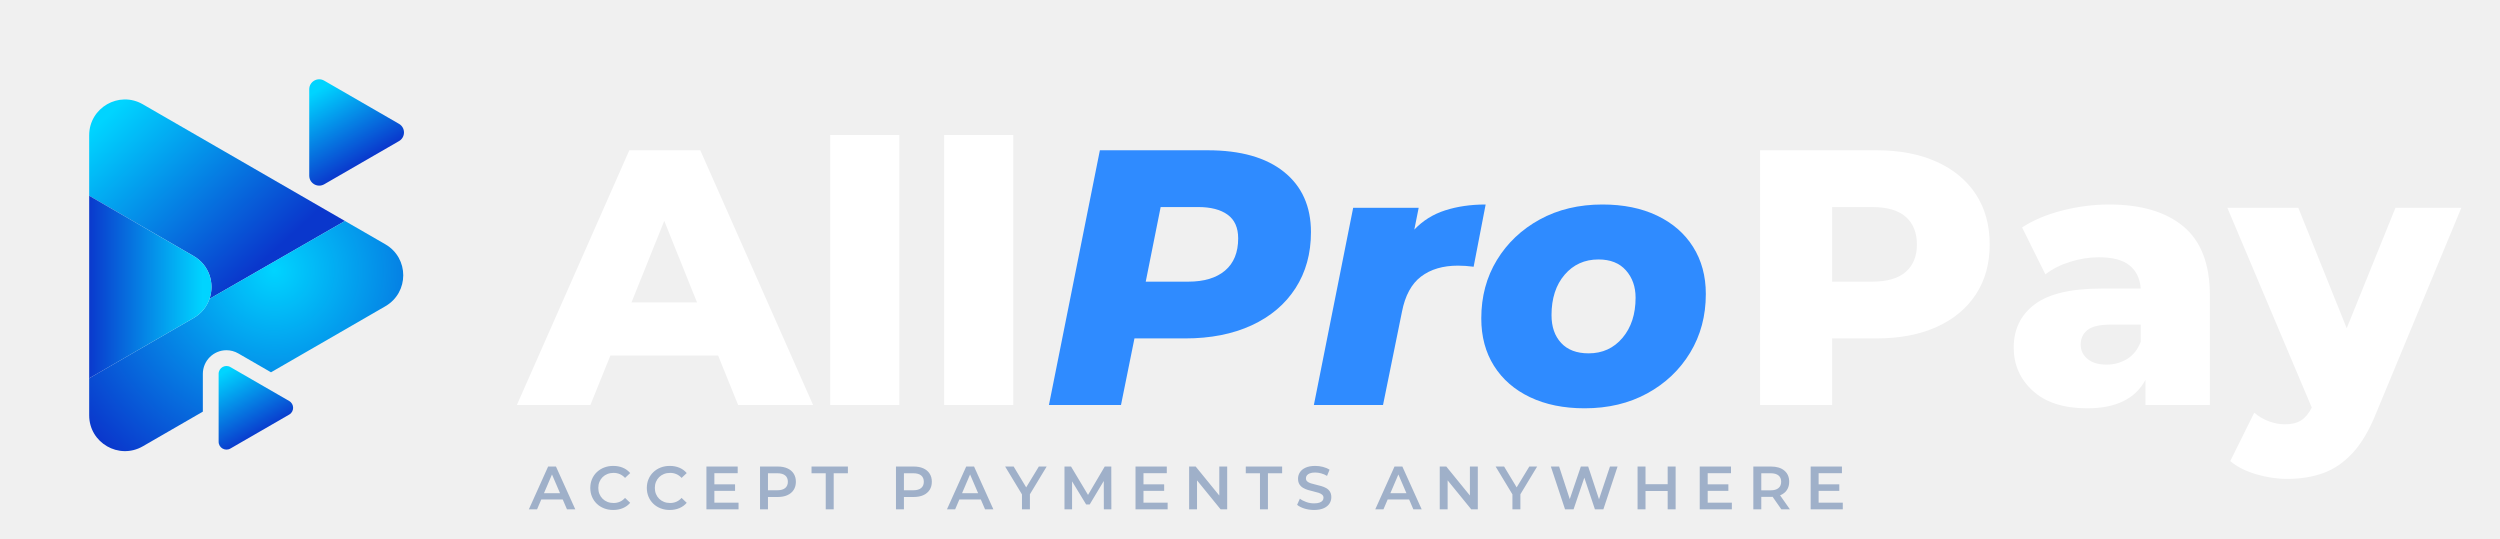
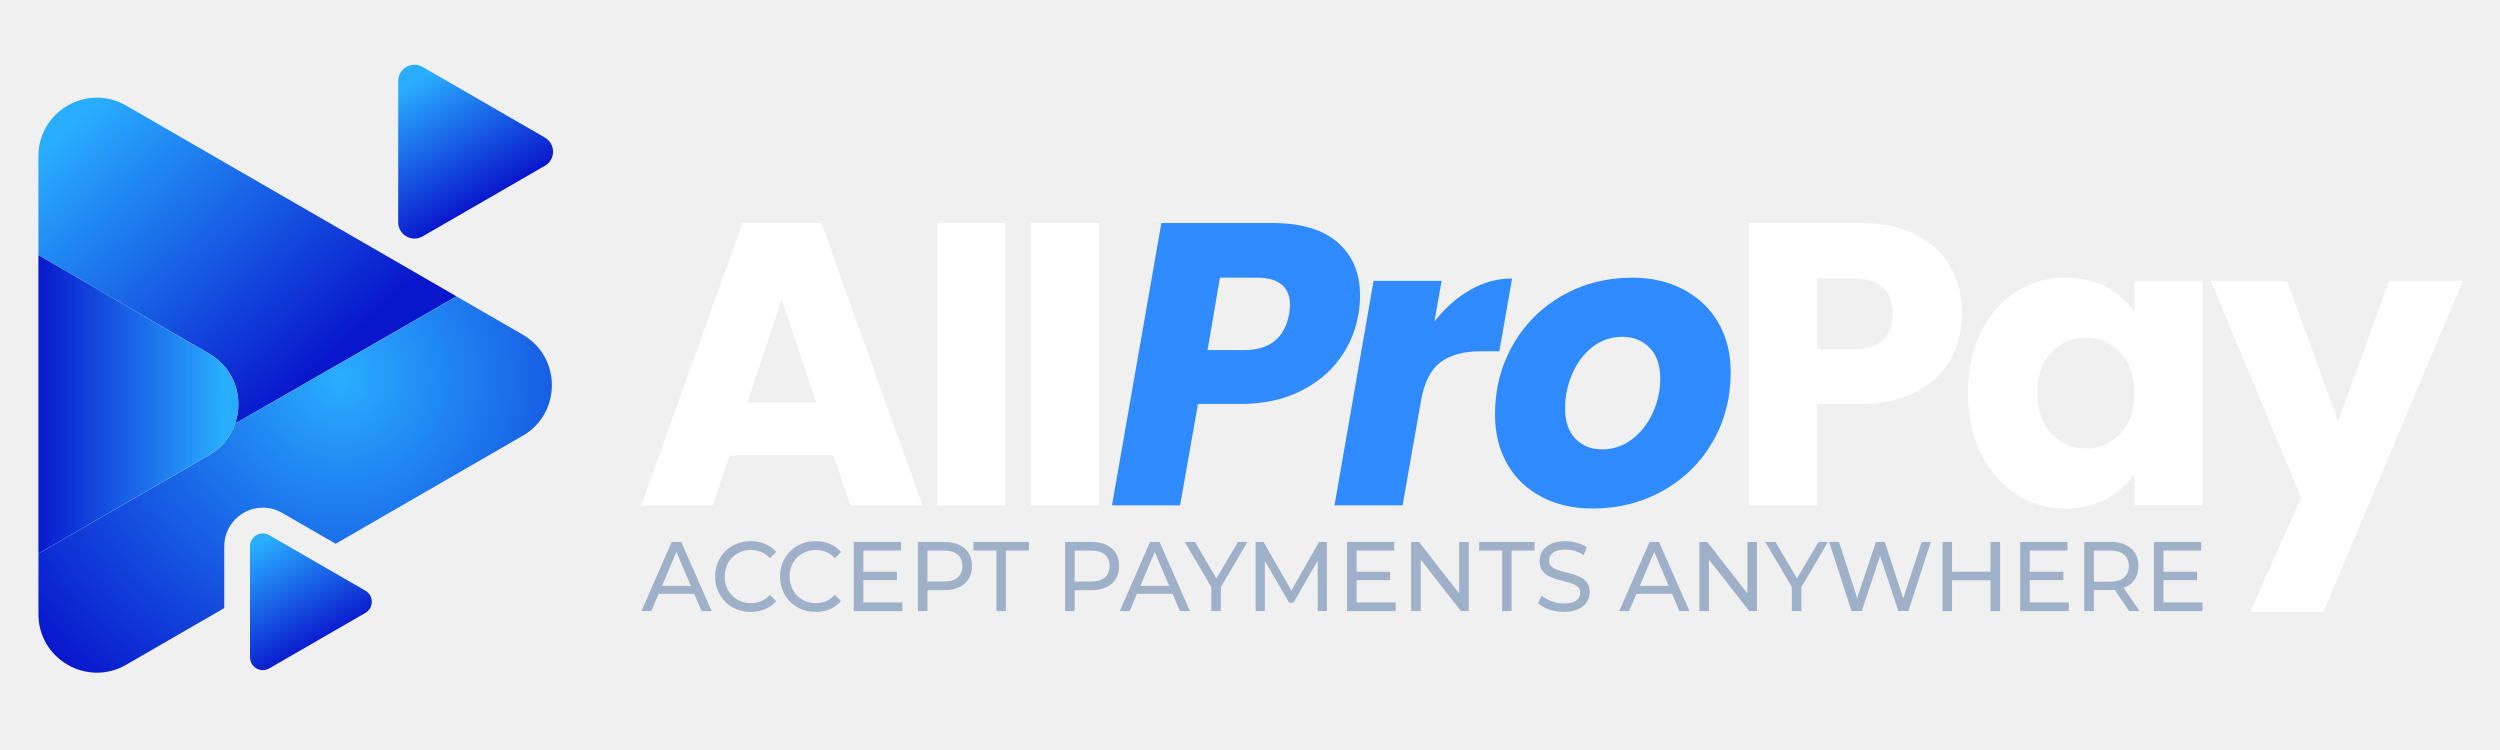
- <svg xmlns="http://www.w3.org/2000/svg" xmlns:xlink="http://www.w3.org/1999/xlink" viewBox="0 0 1389 299">
+ <svg xmlns="http://www.w3.org/2000/svg" xmlns:xlink="http://www.w3.org/1999/xlink" id="apl-fd-root" version="1.1" viewBox="0 0 1000 300">
  <defs>
    <style>
-       .apl-fd-st0 { fill: url(#apl-fd-linear-gradient2); }
-       .apl-fd-st2 { fill: url(#apl-fd-linear-gradient1); }
-       .apl-fd-st3 { fill: url(#apl-fd-radial-gradient); }
-       .apl-fd-st4 { fill: url(#apl-fd-linear-gradient3); }
-       .apl-fd-st5 { fill: url(#apl-fd-linear-gradient); }
+       .apl-fd-st0 {
+         fill: url(#apl-fd-linear-gradient2);
+       }
+       .apl-fd-st1 {
+         fill: url(#apl-fd-linear-gradient1);
+       }
+       .apl-fd-st2 {
+         fill: #2F8BFF;
+       }
+       .apl-fd-st3 {
+         fill: url(#apl-fd-radial-gradient);
+       }
+       .apl-fd-st4 {
+         fill: url(#apl-fd-linear-gradient3);
+       }
+       .apl-fd-st5 {
+         fill: url(#apl-fd-linear-gradient);
+       }
    </style>
-     <linearGradient id="apl-fd-linear-gradient" x1="122.15" y1="65.12" x2="281.98" y2="238.95" gradientUnits="userSpaceOnUse">
-       <stop offset="0" stop-color="#00d4ff" />
-       <stop offset="1" stop-color="#0a37cc" />
+     <linearGradient id="apl-fd-linear-gradient" x1="35.99" y1="41.78" x2="130.05" y2="144.08" gradientUnits="userSpaceOnUse">
+       <stop offset="0" stop-color="#29aeff" />
+       <stop offset="1" stop-color="#0917cc" />
    </linearGradient>
-     <radialGradient id="apl-fd-radial-gradient" cx="292.8" cy="250.51" fx="292.8" fy="250.51" r="270.14" gradientUnits="userSpaceOnUse">
-       <stop offset="0" stop-color="#00d4ff" />
-       <stop offset="1" stop-color="#0a37cc" />
+     <radialGradient id="apl-fd-radial-gradient" cx="136.42" cy="150.89" fx="136.42" fy="150.89" r="158.98" gradientUnits="userSpaceOnUse">
+       <stop offset="0" stop-color="#29aeff" />
+       <stop offset="1" stop-color="#0917cc" />
    </radialGradient>
-     <linearGradient id="apl-fd-linear-gradient1" x1="390.37" y1="131.42" x2="340.86" y2="48.31" gradientUnits="userSpaceOnUse">
-       <stop offset="0" stop-color="#0a37cc" />
-       <stop offset=".98" stop-color="#00d4ff" />
+     <linearGradient id="apl-fd-linear-gradient1" x1="193.84" y1="80.8" x2="164.7" y2="31.9" gradientUnits="userSpaceOnUse">
+       <stop offset="0" stop-color="#0917cc" />
+       <stop offset=".98" stop-color="#29aeff" />
    </linearGradient>
-     <linearGradient id="apl-fd-linear-gradient2" x1="278.37" y1="432.76" x2="238.88" y2="362.62" gradientUnits="userSpaceOnUse">
-       <stop offset="0" stop-color="#0a37cc" />
-       <stop offset="1" stop-color="#00d4ff" />
+     <linearGradient id="apl-fd-linear-gradient2" x1="127.93" y1="258.14" x2="104.69" y2="216.86" gradientUnits="userSpaceOnUse">
+       <stop offset="0" stop-color="#0917cc" />
+       <stop offset="1" stop-color="#29aeff" />
    </linearGradient>
-     <linearGradient id="apl-fd-linear-gradient3" x1="85.29" y1="268.94" x2="213.38" y2="268.94" xlink:href="#apl-fd-linear-gradient2" />
+     <linearGradient id="apl-fd-linear-gradient3" x1="14.3" y1="161.73" x2="89.68" y2="161.73" xlink:href="#apl-fd-linear-gradient2" />
  </defs>
-   <g transform="translate(6.00,25.00) scale(0.5)">
+   <g>
+     <path class="apl-fd-st5" d="M94.06,169.43c3.44-9.99-.02-21.96-10.39-27.96L15.36,102.05v-39.57c0-18,19.49-29.26,35.08-20.25l132.17,76.31-88.56,50.89Z" />
+     <path class="apl-fd-st3" d="M209.06,174.31l-74.79,43.19-21.41-12.35c-2.35-1.36-5.02-2.08-7.71-2.08-8.52,0-15.45,6.93-15.45,15.45v24.72l-39.25,22.67c-15.59,9-35.08-2.25-35.08-20.25v-24.22l68.3-39.43c5.22-3.01,8.68-7.53,10.39-12.55l88.56-50.89,26.44,15.26c15.59,9,15.59,31.5,0,40.51Z" />
+     <path class="apl-fd-st1" d="M217.97,66.3l-48.92,28.25c-4.34,2.51-9.77-.63-9.77-5.64v-56.49c0-5.02,5.43-8.15,9.77-5.64l48.92,28.25c4.34,2.51,4.34,8.78,0,11.29Z" />
+     <path class="apl-fd-st0" d="M146.16,245.15l-38.47,22.21c-3.42,1.97-7.69-.49-7.69-4.44v-44.42c0-3.94,4.27-6.41,7.69-4.44l38.47,22.21c3.42,1.97,3.42,6.9,0,8.87Z" />
+     <path class="apl-fd-st4" d="M94.06,169.43c-1.71,5.02-5.18,9.54-10.39,12.55L15.36,221.42v-119.36l68.3,39.42c10.37,5.99,13.84,17.96,10.39,27.96Z" />
+   </g>
+   <g>
+     <path fill="#FFFFFF" d="M333.48,182.17h-41.73l-6.69,19.95h-28.51l40.45-112.93h31.53l40.45,112.93h-28.83l-6.69-19.95ZM326.48,160.94l-13.85-41.34-13.7,41.34h27.55Z" />
+     <path fill="#FFFFFF" d="M402.12,89.19v112.93h-27.23v-112.93h27.23Z" />
+     <path fill="#FFFFFF" d="M439.55,89.19v112.93h-27.23v-112.93h27.23Z" />
+     <path fill="#FFFFFF" d="M780.35,143.48c-2.97,5.42-7.54,9.79-13.7,13.11-6.16,3.33-13.8,4.99-22.93,4.99h-16.88v40.54h-27.23v-112.93h44.11c8.92,0,16.45,1.56,22.61,4.67,6.16,3.11,10.77,7.4,13.85,12.87,3.08,5.47,4.62,11.74,4.62,18.82,0,6.54-1.49,12.52-4.46,17.94ZM753.28,136c2.55-2.47,3.82-5.95,3.82-10.46s-1.27-7.99-3.82-10.46c-2.55-2.47-6.42-3.7-11.63-3.7h-14.81v28.31h14.81c5.2,0,9.08-1.23,11.63-3.7Z" />
+     <path fill="#FFFFFF" d="M792.37,132.79c3.45-6.97,8.15-12.33,14.09-16.09,5.95-3.75,12.58-5.63,19.91-5.63,6.26,0,11.76,1.29,16.48,3.86,4.72,2.57,8.36,5.95,10.91,10.13v-12.71h27.23v89.76h-27.23v-12.71c-2.66,4.18-6.35,7.56-11.07,10.13-4.73,2.57-10.22,3.86-16.48,3.86-7.22,0-13.8-1.9-19.75-5.71-5.95-3.81-10.65-9.22-14.09-16.25-3.45-7.02-5.18-15.15-5.18-24.37s1.72-17.32,5.18-24.29ZM848.11,140.99c-3.77-3.97-8.36-5.95-13.78-5.95s-10.01,1.96-13.78,5.87c-3.77,3.92-5.65,9.31-5.65,16.17s1.88,12.31,5.65,16.33c3.77,4.02,8.36,6.03,13.78,6.03s10.01-1.98,13.78-5.95c3.77-3.97,5.65-9.38,5.65-16.25s-1.89-12.28-5.65-16.25Z" />
+     <path fill="#FFFFFF" d="M985.15,112.35l-55.74,132.39h-29.3l20.38-45.69-36.15-86.71h30.42l20.54,56.14,20.38-56.14h29.46Z" />
    <g>
-       <path class="apl-fd-st5" d="M220.81,282.02c5.85-16.98-.03-37.32-17.66-47.5l-116.05-66.99v-67.23c0-30.59,33.12-49.71,59.61-34.41l224.59,129.67-150.48,86.47Z" />
-       <path class="apl-fd-st3" d="M416.23,290.31l-127.09,73.38-36.38-20.99c-4-2.31-8.53-3.54-13.11-3.54-14.47,0-26.25,11.78-26.25,26.25v42l-66.69,38.51c-26.49,15.3-59.61-3.82-59.61-34.41v-41.16l116.05-67.01c8.87-5.12,14.75-12.79,17.66-21.33l150.48-86.47,44.93,25.93c26.49,15.3,26.49,53.53,0,68.83Z" />
-       <path class="apl-fd-st2" d="M431.38,106.78l-83.14,48c-7.38,4.26-16.61-1.07-16.61-9.59V49.2c0-8.52,9.23-13.85,16.61-9.59l83.13,48c7.38,4.26,7.38,14.92,0,19.18Z" />
-       <path class="apl-fd-st0" d="M309.36,410.69l-65.37,37.74c-5.8,3.35-13.06-.84-13.06-7.54v-75.48c0-6.7,7.26-10.89,13.06-7.54l65.37,37.74c5.8,3.35,5.8,11.73,0,15.08Z" />
-       <path class="apl-fd-st4" d="M220.81,282.02c-2.91,8.53-8.8,16.21-17.66,21.33l-116.05,67.01v-202.82l116.05,66.99c17.63,10.18,23.52,30.52,17.66,47.5Z" />
+       <path class="apl-fd-st2" d="M535.9,143.48c-3.93,5.42-9.26,9.79-16.01,13.11-6.74,3.33-14.68,4.99-23.81,4.99h-16.88l-7.17,40.54h-27.23l19.75-112.93h44.11c11.68,0,20.49,2.6,26.44,7.8,5.94,5.2,8.92,12.25,8.92,21.15,0,2.68-.22,5.15-.64,7.4-1.06,6.54-3.56,12.52-7.48,17.94ZM515.67,125.55c.21-1.71.32-2.95.32-3.7,0-3.43-1.09-6.09-3.26-7.96-2.18-1.88-5.49-2.82-9.95-2.82h-14.81l-4.94,28.96h14.65c10.19,0,16.19-4.83,18-14.48Z" />
+       <path class="apl-fd-st2" d="M588.04,115.97c5.36-3.06,10.96-4.58,16.8-4.58l-5.1,29.12h-7.49c-6.8,0-12.16,1.48-16.08,4.42-3.93,2.95-6.53,8.12-7.8,15.52l-7.33,41.67h-27.23l15.61-89.76h27.23l-2.87,16.25c4.14-5.36,8.89-9.57,14.25-12.63Z" />
+       <path class="apl-fd-st2" d="M616.64,198.74c-5.95-3.11-10.54-7.51-13.78-13.19-3.24-5.68-4.86-12.28-4.86-19.79,0-10.19,2.39-19.47,7.17-27.83,4.78-8.36,11.36-14.93,19.75-19.71,8.39-4.77,17.73-7.16,28.03-7.16,7.64,0,14.47,1.58,20.46,4.75,6,3.16,10.64,7.59,13.93,13.27,3.29,5.69,4.94,12.28,4.94,19.79,0,10.29-2.42,19.6-7.25,27.91-4.83,8.31-11.47,14.83-19.91,19.55-8.44,4.72-17.81,7.08-28.11,7.08-7.64,0-14.44-1.55-20.38-4.67ZM652.87,175.66c3.56-2.74,6.32-6.27,8.28-10.62,1.96-4.34,2.95-8.87,2.95-13.59,0-5.36-1.43-9.49-4.3-12.39-2.87-2.9-6.48-4.34-10.83-4.34-4.57,0-8.57,1.37-12.02,4.1-3.45,2.74-6.13,6.3-8.04,10.7-1.91,4.4-2.87,9.01-2.87,13.83,0,5.26,1.38,9.31,4.14,12.14,2.76,2.84,6.32,4.26,10.67,4.26s8.47-1.37,12.02-4.1Z" />
+     </g>
+     <g>
+       <path fill="#9FB0C9" d="M256.56,244.43l12.14-27.66h3.79l12.17,27.66h-4.02l-10.83-25.45h1.53l-10.83,25.45h-3.94ZM261.73,237.52l1.03-3.16h15.08l1.11,3.16h-17.23Z" />
+       <path fill="#9FB0C9" d="M300.24,244.75c-2.04,0-3.92-.35-5.65-1.05s-3.22-1.69-4.48-2.96-2.25-2.77-2.97-4.48c-.72-1.71-1.07-3.6-1.07-5.65s.36-3.94,1.07-5.65c.71-1.71,1.71-3.21,2.99-4.48,1.28-1.28,2.78-2.26,4.5-2.96,1.72-.7,3.6-1.05,5.65-1.05s3.98.36,5.72,1.09c1.75.72,3.23,1.8,4.46,3.22l-2.49,2.49c-1.02-1.11-2.17-1.93-3.45-2.47-1.28-.54-2.64-.81-4.1-.81s-2.9.26-4.19.79c-1.29.53-2.41,1.26-3.35,2.21-.94.95-1.68,2.07-2.2,3.38-.52,1.3-.79,2.72-.79,4.25s.26,2.94.79,4.25c.52,1.3,1.26,2.43,2.2,3.38.94.95,2.06,1.69,3.35,2.21,1.29.53,2.69.79,4.19.79s2.82-.27,4.1-.81c1.28-.54,2.42-1.38,3.45-2.51l2.49,2.49c-1.23,1.42-2.71,2.5-4.46,3.24-1.75.74-3.67,1.11-5.76,1.11Z" />
+       <path fill="#9FB0C9" d="M326.2,244.75c-2.04,0-3.92-.35-5.65-1.05s-3.22-1.69-4.48-2.96-2.25-2.77-2.97-4.48c-.72-1.71-1.07-3.6-1.07-5.65s.36-3.94,1.07-5.65c.71-1.71,1.71-3.21,2.99-4.48,1.28-1.28,2.78-2.26,4.5-2.96,1.72-.7,3.6-1.05,5.65-1.05s3.98.36,5.72,1.09c1.75.72,3.23,1.8,4.46,3.22l-2.49,2.49c-1.02-1.11-2.17-1.93-3.45-2.47-1.28-.54-2.64-.81-4.1-.81s-2.9.26-4.19.79c-1.29.53-2.41,1.26-3.35,2.21-.94.95-1.68,2.07-2.2,3.38-.52,1.3-.79,2.72-.79,4.25s.26,2.94.79,4.25c.52,1.3,1.26,2.43,2.2,3.38.94.95,2.06,1.69,3.35,2.21,1.29.53,2.69.79,4.19.79s2.82-.27,4.1-.81c1.28-.54,2.42-1.38,3.45-2.51l2.49,2.49c-1.23,1.42-2.71,2.5-4.46,3.24-1.75.74-3.67,1.11-5.76,1.11Z" />
+       <path fill="#9FB0C9" d="M341.51,244.43v-27.66h18.91v3.44h-15.08v20.78h15.62v3.44h-19.45ZM344.99,232.07v-3.36h13.78v3.36h-13.78Z" />
+       <path fill="#9FB0C9" d="M367.16,244.43v-27.66h10.45c2.35,0,4.35.38,6.01,1.15,1.66.76,2.93,1.87,3.83,3.32.89,1.45,1.34,3.17,1.34,5.18s-.45,3.72-1.34,5.16c-.89,1.44-2.17,2.54-3.83,3.32-1.66.78-3.66,1.17-6.01,1.17h-8.35l1.72-1.86v10.23h-3.83ZM370.98,234.6l-1.72-1.98h8.23c2.45,0,4.31-.54,5.57-1.62,1.26-1.08,1.89-2.61,1.89-4.58s-.63-3.5-1.89-4.58c-1.26-1.08-3.12-1.62-5.57-1.62h-8.23l1.72-1.98v16.36Z" />
+       <path fill="#9FB0C9" d="M398.58,244.43v-24.22h-9.19v-3.44h22.16v3.44h-9.19v24.22h-3.79Z" />
+       <path fill="#9FB0C9" d="M426.03,244.43v-27.66h10.45c2.35,0,4.35.38,6.01,1.15,1.66.76,2.93,1.87,3.83,3.32.89,1.45,1.34,3.17,1.34,5.18s-.45,3.72-1.34,5.16c-.89,1.44-2.17,2.54-3.83,3.32-1.66.78-3.66,1.17-6.01,1.17h-8.35l1.72-1.86v10.23h-3.83ZM429.86,234.6l-1.72-1.98h8.23c2.45,0,4.31-.54,5.57-1.62,1.26-1.08,1.89-2.61,1.89-4.58s-.63-3.5-1.89-4.58c-1.26-1.08-3.12-1.62-5.57-1.62h-8.23l1.72-1.98v16.36Z" />
+       <path fill="#9FB0C9" d="M447.89,244.43l12.14-27.66h3.79l12.17,27.66h-4.02l-10.83-25.45h1.53l-10.83,25.45h-3.94ZM453.06,237.52l1.03-3.16h15.08l1.11,3.16h-17.23Z" />
+       <path fill="#9FB0C9" d="M484.53,244.43v-10.59l.88,2.45-11.52-19.52h4.1l9.69,16.48h-2.22l9.72-16.48h3.79l-11.48,19.52.84-2.45v10.59h-3.79Z" />
+       <path fill="#9FB0C9" d="M502.25,244.43v-27.66h3.14l12.02,20.9h-1.68l11.87-20.9h3.14l.04,27.66h-3.67l-.04-21.69h.88l-10.56,18.33h-1.76l-10.64-18.33h.96v21.69h-3.67Z" />
+       <path fill="#9FB0C9" d="M538.81,244.43v-27.66h18.91v3.44h-15.08v20.78h15.62v3.44h-19.45ZM542.29,232.07v-3.36h13.78v3.36h-13.78Z" />
+       <path fill="#9FB0C9" d="M564.46,244.43v-27.66h3.14l17.72,22.72h-1.65v-22.72h3.83v27.66h-3.14l-17.72-22.72h1.65v22.72h-3.83Z" />
+       <path fill="#9FB0C9" d="M600.86,244.43v-24.22h-9.19v-3.44h22.16v3.44h-9.19v24.22h-3.79Z" />
+       <path fill="#9FB0C9" d="M625.48,244.75c-2.04,0-3.99-.32-5.86-.97-1.86-.65-3.33-1.48-4.4-2.51l1.42-3.08c1.02.92,2.32,1.69,3.9,2.29,1.58.61,3.23.91,4.94.91,1.56,0,2.82-.18,3.79-.55.97-.37,1.68-.88,2.14-1.52.46-.65.69-1.38.69-2.19,0-.95-.3-1.71-.9-2.29-.6-.58-1.38-1.05-2.33-1.4-.96-.36-2.01-.66-3.16-.93-1.15-.26-2.3-.57-3.46-.93s-2.22-.81-3.18-1.36c-.96-.55-1.73-1.3-2.32-2.23-.59-.93-.88-2.14-.88-3.62s.36-2.73,1.09-3.93c.73-1.2,1.85-2.16,3.37-2.88,1.52-.72,3.45-1.09,5.8-1.09,1.56,0,3.1.21,4.63.63,1.53.42,2.86,1.03,3.98,1.82l-1.26,3.16c-1.15-.79-2.36-1.36-3.64-1.72-1.28-.36-2.51-.53-3.71-.53-1.51,0-2.74.2-3.71.59-.97.4-1.68.92-2.12,1.58-.45.66-.67,1.4-.67,2.21,0,.97.3,1.75.9,2.33.6.58,1.38,1.04,2.33,1.38.96.34,2.01.65,3.16.93,1.15.28,2.3.59,3.46.93,1.16.34,2.22.79,3.18,1.34.96.55,1.73,1.29,2.32,2.21.59.92.88,2.11.88,3.56s-.37,2.69-1.11,3.89c-.74,1.2-1.88,2.16-3.43,2.88-1.54.72-3.49,1.09-5.84,1.09Z" />
+       <path fill="#9FB0C9" d="M647.68,244.43l12.14-27.66h3.79l12.17,27.66h-4.02l-10.83-25.45h1.53l-10.83,25.45h-3.94ZM652.85,237.52l1.03-3.16h15.08l1.11,3.16h-17.23Z" />
+       <path fill="#9FB0C9" d="M679.76,244.43v-27.66h3.14l17.72,22.72h-1.65v-22.72h3.83v27.66h-3.14l-17.72-22.72h1.65v22.72h-3.83Z" />
+       <path fill="#9FB0C9" d="M716.74,244.43v-10.59l.88,2.45-11.52-19.52h4.1l9.69,16.48h-2.22l9.72-16.48h3.79l-11.48,19.52.84-2.45v10.59h-3.79Z" />
+       <path fill="#9FB0C9" d="M740.62,244.43l-8.96-27.66h3.94l8.23,25.52h-1.99l8.54-25.52h3.52l8.34,25.52h-1.91l8.35-25.52h3.64l-8.96,27.66h-4.02l-7.81-23.67h1.03l-7.85,23.67h-4.1Z" />
+       <path fill="#9FB0C9" d="M776.99,244.43v-27.66h3.83v27.66h-3.83ZM780.44,232.11v-3.44h16.12v3.44h-16.12ZM796.21,244.43v-27.66h3.83v27.66h-3.83Z" />
+       <path fill="#9FB0C9" d="M808.07,244.43v-27.66h18.91v3.44h-15.08v20.78h15.62v3.44h-19.45ZM811.56,232.07v-3.36h13.78v3.36h-13.78Z" />
+       <path fill="#9FB0C9" d="M833.72,244.43v-27.66h10.45c3.47,0,6.2.85,8.19,2.55,1.99,1.7,2.99,4.06,2.99,7.09,0,2-.45,3.72-1.34,5.16-.89,1.44-2.17,2.54-3.83,3.3-1.66.76-3.66,1.15-6.01,1.15h-8.34l1.72-1.82v10.23h-3.83ZM837.55,234.6l-1.72-1.94h8.23c2.45,0,4.31-.55,5.57-1.64,1.26-1.09,1.9-2.63,1.9-4.6s-.63-3.5-1.9-4.58c-1.26-1.08-3.12-1.62-5.57-1.62h-8.23l1.72-1.98v16.36ZM851.64,244.43l-6.81-10.04h4.1l6.89,10.04h-4.17Z" />
+       <path fill="#9FB0C9" d="M861.55,244.43v-27.66h18.91v3.44h-15.08v20.78h15.62v3.44h-19.45ZM865.04,232.07v-3.36h13.78v3.36h-13.78Z" />
    </g>
  </g>
-   <g transform="translate(290.00,75.00) scale(0.2022)">
-     <path fill="#FFFFFF" transform="translate(0,742) scale(1,-1)" d="M-14 0 295 700H490L800 0H594L539 136H243L188 0ZM301 282H481L391 506Z" />
-     <path fill="#FFFFFF" transform="translate(786,742) scale(1,-1)" d="M61 0V742H251V0Z" />
-     <path fill="#FFFFFF" transform="translate(1099,742) scale(1,-1)" d="M61 0V742H251V0Z" />
-     <path fill="#2F8BFF" transform="translate(1432,742) scale(1,-1)" d="M16 0 156 700H452Q588 700 662.0 640.5Q736 581 736 475Q736 387 693.5 321.0Q651 255 573.0 219.0Q495 183 390 183H251L214 0ZM282 339H399Q464 339 500.0 369.5Q536 400 536 458Q536 502 507.0 523.0Q478 544 426 544H323Z" />
-     <path fill="#2F8BFF" transform="translate(2169,742) scale(1,-1)" d="M7 0 115 542H295L283 482Q318 519 368.0 535.0Q418 551 479 551L446 380Q423 383 403 383Q341 383 301.5 353.0Q262 323 249 256L197 0Z" />
-     <path fill="#2F8BFF" transform="translate(2612,742) scale(1,-1)" d="M308 -9Q222 -9 158.0 21.5Q94 52 59.0 107.5Q24 163 24 238Q24 328 67.0 398.5Q110 469 185.0 510.0Q260 551 357 551Q443 551 507.0 520.5Q571 490 606.0 434.5Q641 379 641 305Q641 215 598.0 144.0Q555 73 480.0 32.0Q405 -9 308 -9ZM319 142Q376 142 412.0 184.5Q448 227 448 295Q448 340 421.5 370.0Q395 400 346 400Q289 400 253.0 358.0Q217 316 217 247Q217 199 243.5 170.5Q270 142 319 142Z" />
-     <path fill="#FFFFFF" transform="translate(3332,742) scale(1,-1)" d="M70 0V700H390Q485 700 555.0 668.5Q625 637 663.0 579.0Q701 521 701 441Q701 362 663.0 304.0Q625 246 555.0 214.5Q485 183 390 183H268V0ZM268 339H378Q440 339 470.5 366.0Q501 393 501 441Q501 490 470.5 517.0Q440 544 378 544H268Z" />
-     <path fill="#FFFFFF" transform="translate(4069,742) scale(1,-1)" d="M392 0V69Q350 -9 232 -9Q135 -9 82.5 39.0Q30 87 30 158Q30 233 87.5 276.5Q145 320 271 320H379Q376 361 348.5 383.5Q321 406 264 406Q225 406 185.0 393.5Q145 381 117 359L53 488Q99 518 163.5 534.5Q228 551 292 551Q424 551 496.5 490.5Q569 430 569 301V0ZM379 174V221H297Q251 221 232.5 206.0Q214 191 214 166Q214 142 233.0 126.5Q252 111 285 111Q316 111 341.5 126.5Q367 142 379 174Z" />
-     <path fill="#FFFFFF" transform="translate(4697,742) scale(1,-1)" d="M154 -203Q111 -203 67.5 -190.0Q24 -177 -3 -154L63 -21Q80 -36 102.5 -44.5Q125 -53 147 -53Q175 -53 192.0 -42.0Q209 -31 221 -7L-11 542H184L317 211L451 542H632L398 -22Q370 -92 333.5 -131.5Q297 -171 252.5 -187.0Q208 -203 154 -203Z" />
-   </g>
-   <path fill="#9fb0c9" d="M293.83 283.0 304.54 259.2H308.892L319.636 283.0H315.012L305.798 261.546H307.566L298.386 283.0ZM298.76 277.492 299.95 274.024H312.802L313.992 277.492Z M340.678 283.34Q337.958 283.34 335.629 282.439Q333.3 281.538 331.583 279.889Q329.866 278.24 328.914 275.996Q327.962 273.752 327.962 271.1Q327.962 268.448 328.914 266.204Q329.866 263.96 331.6 262.311Q333.334 260.662 335.646 259.761Q337.958 258.86 340.712 258.86Q343.636 258.86 346.05 259.863Q348.464 260.866 350.13 262.838L347.274 265.524Q345.982 264.13 344.384 263.433Q342.786 262.736 340.916 262.736Q339.046 262.736 337.499 263.348Q335.952 263.96 334.813 265.082Q333.674 266.204 333.045 267.734Q332.416 269.264 332.416 271.1Q332.416 272.936 333.045 274.466Q333.674 275.996 334.813 277.118Q335.952 278.24 337.499 278.852Q339.046 279.464 340.916 279.464Q342.786 279.464 344.384 278.767Q345.982 278.07 347.274 276.642L350.13 279.362Q348.464 281.3 346.05 282.32Q343.636 283.34 340.678 283.34Z M372.09 283.34Q369.37 283.34 367.041 282.439Q364.712 281.538 362.995 279.889Q361.278 278.24 360.326 275.996Q359.374 273.752 359.374 271.1Q359.374 268.448 360.326 266.204Q361.278 263.96 363.012 262.311Q364.746 260.662 367.058 259.761Q369.37 258.86 372.124 258.86Q375.048 258.86 377.462 259.863Q379.876 260.866 381.542 262.838L378.686 265.524Q377.394 264.13 375.796 263.433Q374.198 262.736 372.328 262.736Q370.458 262.736 368.911 263.348Q367.364 263.96 366.225 265.082Q365.086 266.204 364.457 267.734Q363.828 269.264 363.828 271.1Q363.828 272.936 364.457 274.466Q365.086 275.996 366.225 277.118Q367.364 278.24 368.911 278.852Q370.458 279.464 372.328 279.464Q374.198 279.464 375.796 278.767Q377.394 278.07 378.686 276.642L381.542 279.362Q379.876 281.3 377.462 282.32Q375.048 283.34 372.09 283.34Z M392.486 283.0V259.2H409.86V262.906H396.906V279.294H410.336V283.0ZM396.566 272.732V269.094H408.398V272.732Z M422.266 283.0V259.2H432.058Q435.22 259.2 437.481 260.22Q439.742 261.24 440.966 263.144Q442.19 265.048 442.19 267.666Q442.19 270.284 440.966 272.188Q439.742 274.092 437.481 275.112Q435.22 276.132 432.058 276.132H424.714L426.686 274.058V283.0ZM426.686 274.534 424.714 272.392H431.854Q434.778 272.392 436.257 271.151Q437.736 269.91 437.736 267.666Q437.736 265.388 436.257 264.164Q434.778 262.94 431.854 262.94H424.714L426.686 260.764Z M458.778 283.0V262.94H450.89V259.2H471.086V262.94H463.198V283.0Z M497.802 283.0V259.2H507.594Q510.756 259.2 513.017 260.22Q515.278 261.24 516.502 263.144Q517.726 265.048 517.726 267.666Q517.726 270.284 516.502 272.188Q515.278 274.092 513.017 275.112Q510.756 276.132 507.594 276.132H500.25L502.222 274.058V283.0ZM502.222 274.534 500.25 272.392H507.39Q510.314 272.392 511.793 271.151Q513.272 269.91 513.272 267.666Q513.272 265.388 511.793 264.164Q510.314 262.94 507.39 262.94H500.25L502.222 260.764Z M526.12 283.0 536.83 259.2H541.182L551.926 283.0H547.302L538.088 261.546H539.856L530.676 283.0ZM531.05 277.492 532.24 274.024H545.092L546.282 277.492Z M567.8 283.0V273.582L568.786 276.302L558.45 259.2H563.176L571.472 272.97H568.82L577.184 259.2H581.536L571.2 276.302L572.22 273.582V283.0Z M591.426 283.0V259.2H595.064L605.468 276.574H603.564L613.798 259.2H617.436L617.47 283.0H613.288L613.254 265.762H614.138L605.434 280.28H603.462L594.622 265.762H595.642V283.0Z M630.896 283.0V259.2H648.27V262.906H635.316V279.294H648.746V283.0ZM634.976 272.732V269.094H646.808V272.732Z M660.676 283.0V259.2H664.314L679.24 277.526H677.438V259.2H681.824V283.0H678.186L663.26 264.674H665.062V283.0Z M700.044 283.0V262.94H692.156V259.2H712.352V262.94H704.464V283.0Z M730.062 283.34Q727.274 283.34 724.724 282.541Q722.174 281.742 720.678 280.484L722.208 277.05Q723.636 278.172 725.744 278.92Q727.852 279.668 730.062 279.668Q731.932 279.668 733.088 279.26Q734.244 278.852 734.788 278.155Q735.332 277.458 735.332 276.574Q735.332 275.486 734.55 274.823Q733.768 274.16 732.527 273.769Q731.286 273.378 729.773 273.038Q728.26 272.698 726.747 272.239Q725.234 271.78 723.993 271.049Q722.752 270.318 721.97 269.094Q721.188 267.87 721.188 265.966Q721.188 264.028 722.225 262.413Q723.262 260.798 725.387 259.829Q727.512 258.86 730.776 258.86Q732.918 258.86 735.026 259.404Q737.134 259.948 738.698 260.968L737.304 264.402Q735.706 263.45 734.006 262.991Q732.306 262.532 730.742 262.532Q728.906 262.532 727.767 262.974Q726.628 263.416 726.101 264.13Q725.574 264.844 725.574 265.762Q725.574 266.85 726.339 267.513Q727.104 268.176 728.345 268.55Q729.586 268.924 731.116 269.281Q732.646 269.638 734.159 270.08Q735.672 270.522 736.913 271.236Q738.154 271.95 738.919 273.174Q739.684 274.398 739.684 276.268Q739.684 278.172 738.647 279.787Q737.61 281.402 735.468 282.371Q733.326 283.34 730.062 283.34Z M764.088 283.0 774.798 259.2H779.15L789.894 283.0H785.27L776.056 261.546H777.824L768.644 283.0ZM769.018 277.492 770.208 274.024H783.06L784.25 277.492Z M799.92 283.0V259.2H803.558L818.484 277.526H816.682V259.2H821.068V283.0H817.43L802.504 264.674H804.306V283.0Z M840.308 283.0V273.582L841.294 276.302L830.958 259.2H835.684L843.98 272.97H841.328L849.692 259.2H854.044L843.708 276.302L844.728 273.582V283.0Z M869.544 283.0 861.656 259.2H866.246L873.284 280.722H871.006L878.316 259.2H882.396L889.502 280.722H887.292L894.5 259.2H898.716L890.828 283.0H886.136L879.642 263.586H880.866L874.27 283.0Z M926.558 283.0V259.2H930.978V283.0ZM909.83 283.0V259.2H914.25V283.0ZM913.876 272.8V269.026H926.898V272.8Z M944.37 283.0V259.2H961.744V262.906H948.79V279.294H962.22V283.0ZM948.45 272.732V269.094H960.282V272.732Z M974.15 283.0V259.2H983.908Q988.668 259.2 991.371 261.444Q994.074 263.688 994.074 267.666Q994.074 270.284 992.85 272.171Q991.626 274.058 989.365 275.061Q987.104 276.064 983.942 276.064H976.598L978.57 274.058V283.0ZM989.722 283.0 983.704 274.364H988.43L994.482 283.0ZM978.57 274.534 976.598 272.426H983.738Q986.662 272.426 988.141 271.168Q989.62 269.91 989.62 267.666Q989.62 265.388 988.141 264.164Q986.662 262.94 983.738 262.94H976.598L978.57 260.764Z M1006.004 283.0V259.2H1023.378V262.906H1010.424V279.294H1023.854V283.0ZM1010.084 272.732V269.094H1021.916V272.732Z" />
</svg>
